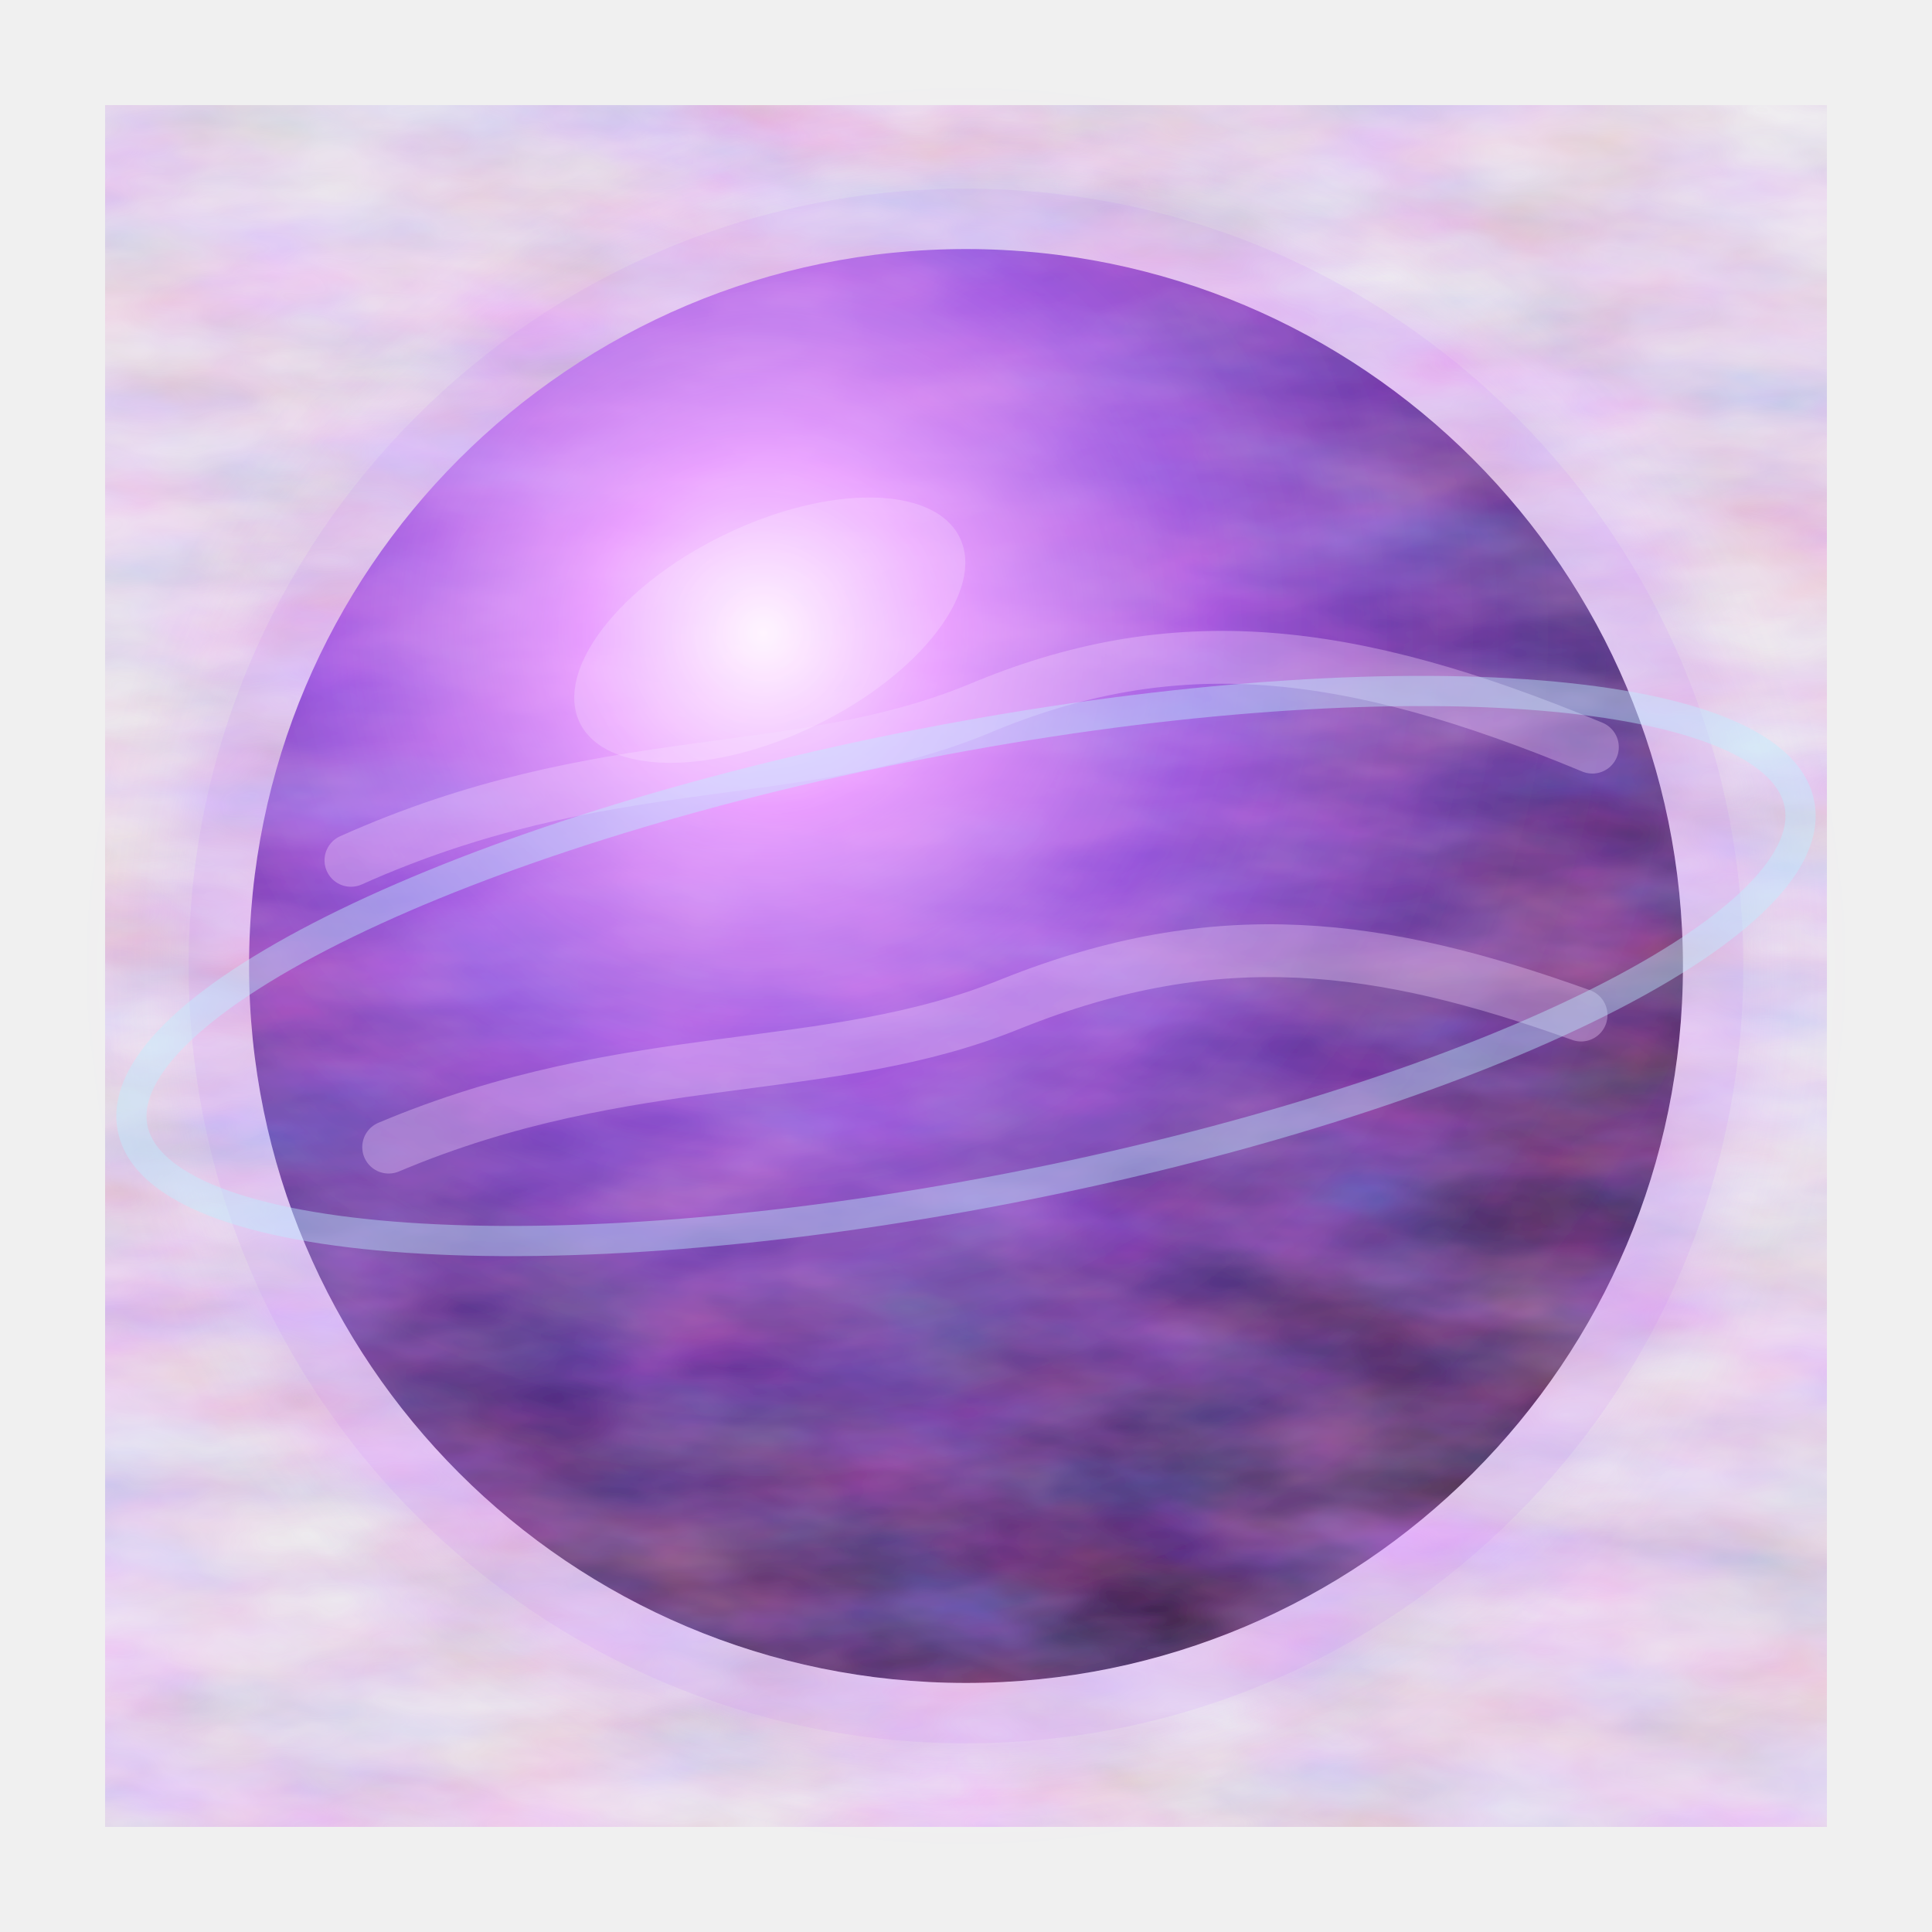
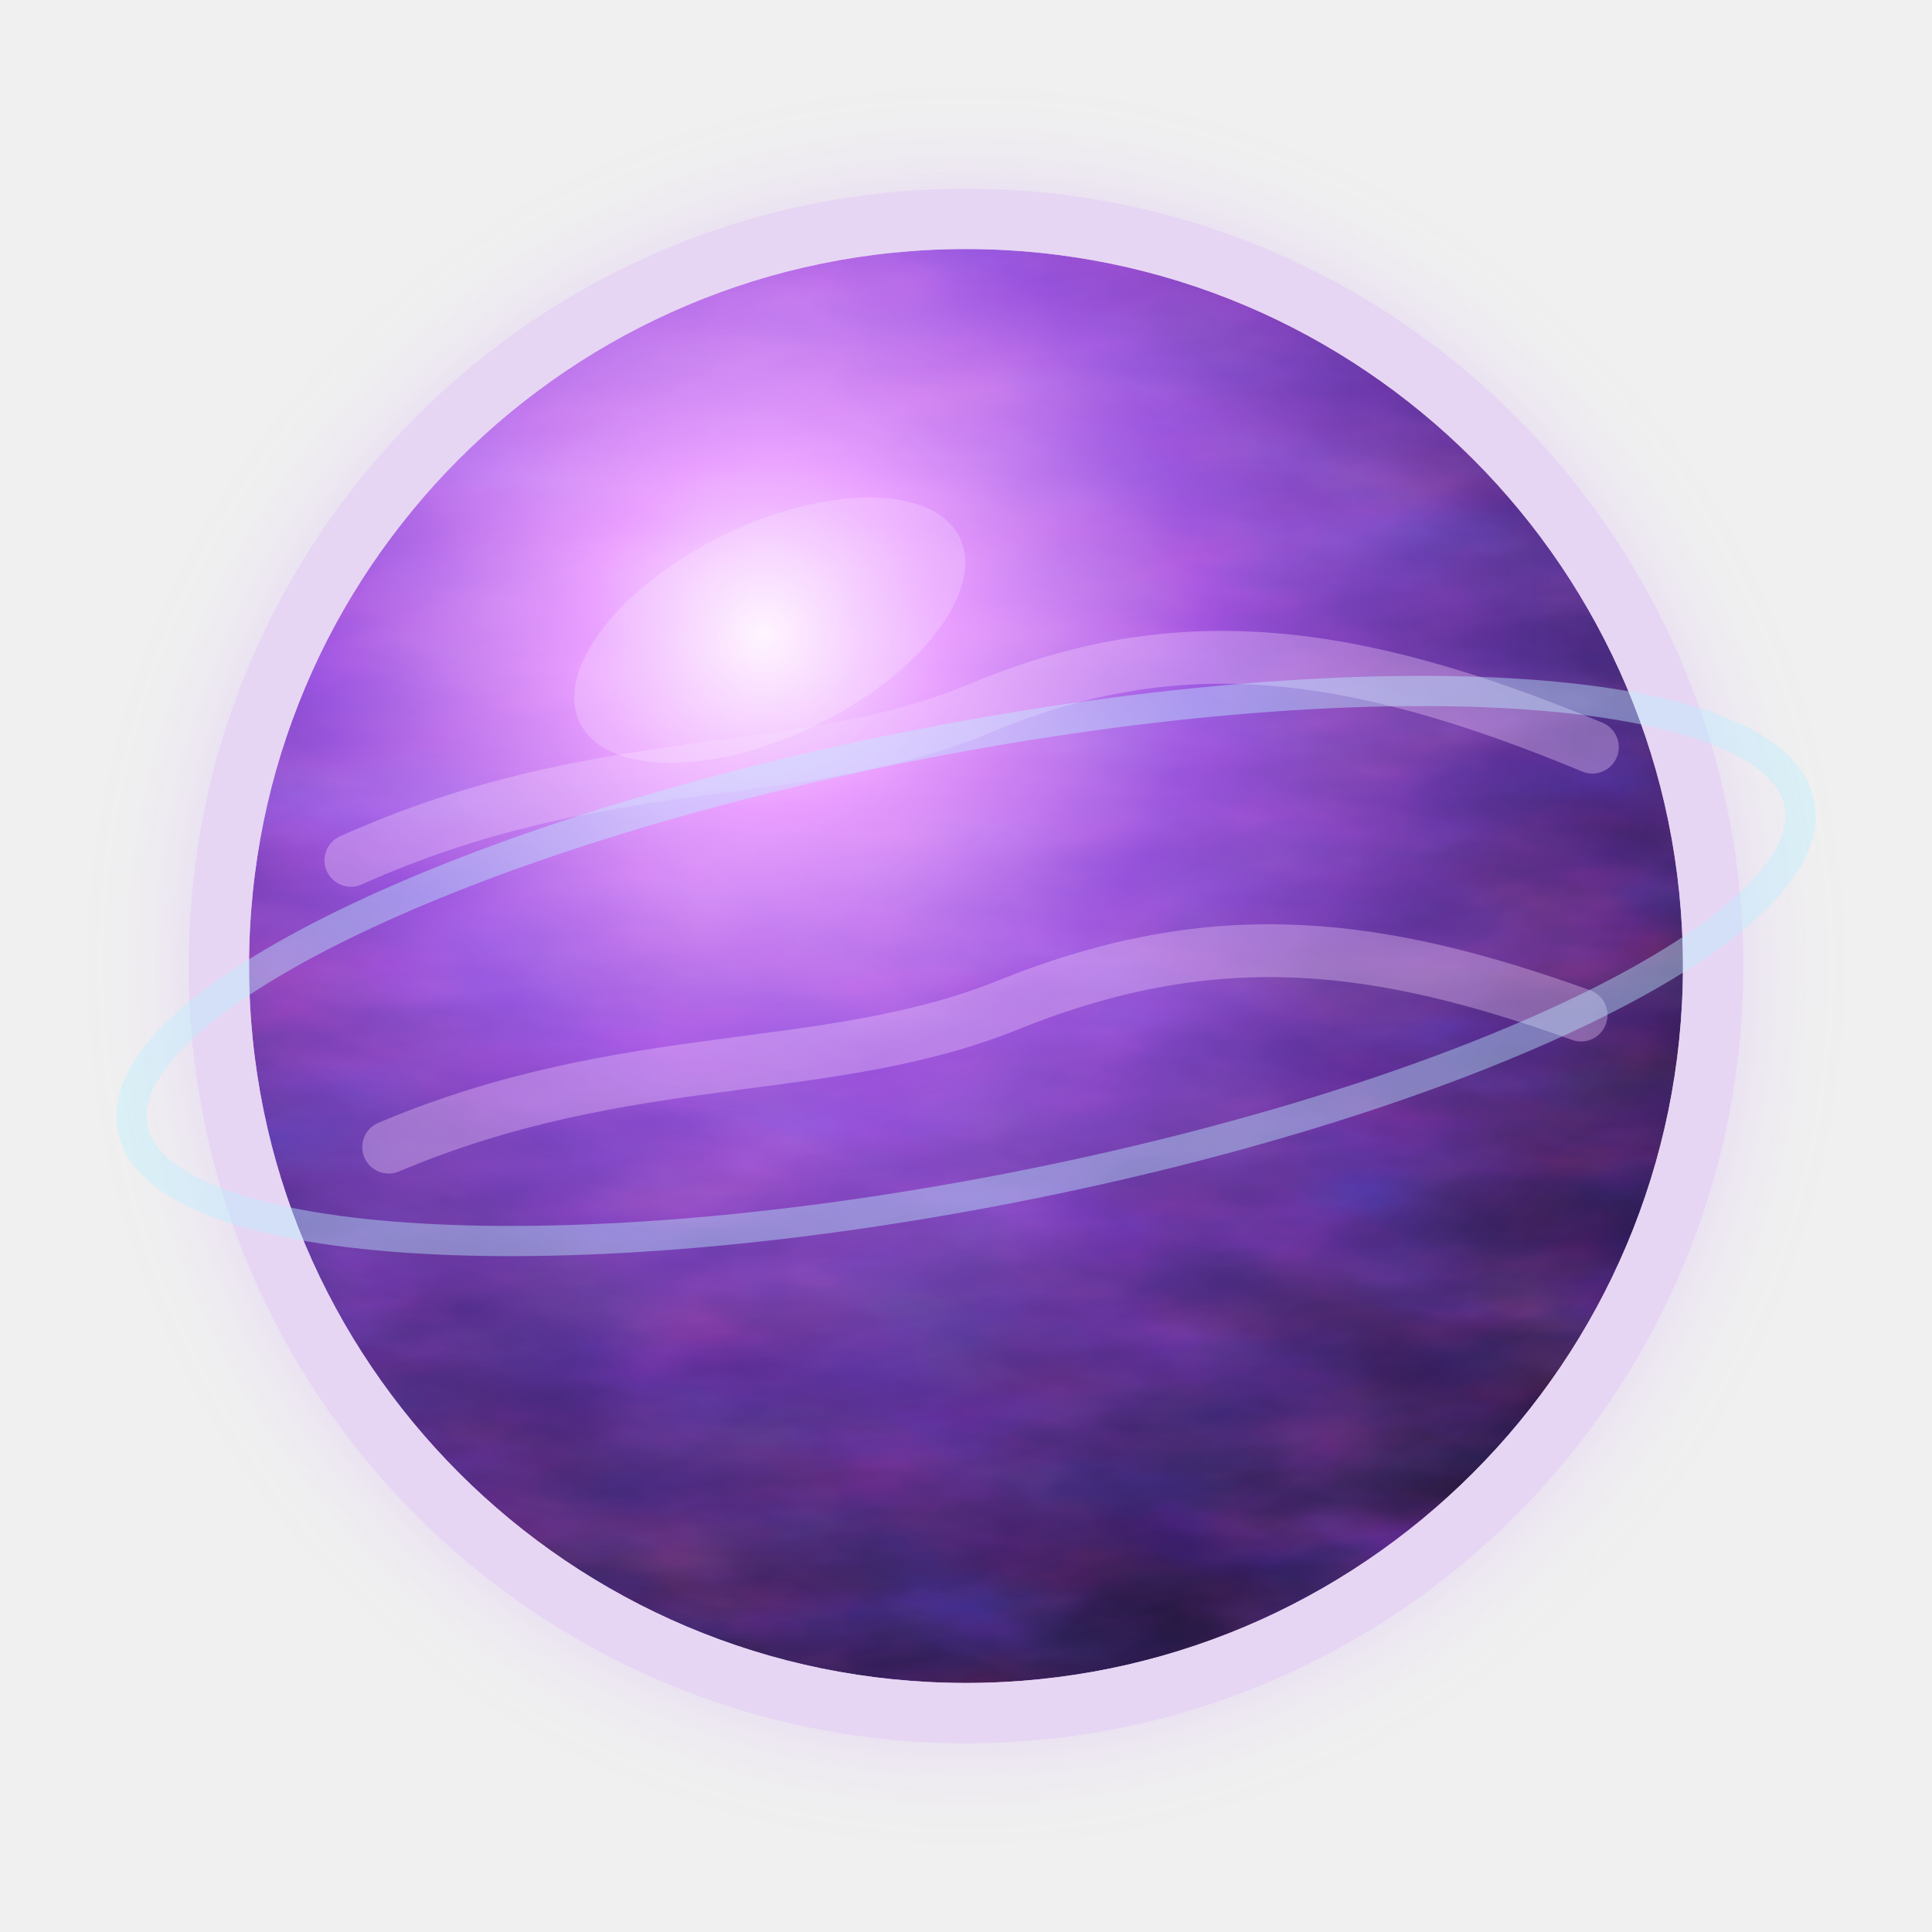
<svg xmlns="http://www.w3.org/2000/svg" viewBox="0 0 512 512">
  <defs>
    <radialGradient id="p" cx="36%" cy="27%" r="76%">
      <stop stop-color="#fff2ff" />
      <stop offset=".16" stop-color="#e79cff" />
      <stop offset=".4" stop-color="#8f4fd8" />
      <stop offset=".68" stop-color="#4b2b86" />
      <stop offset="1" stop-color="#171332" />
    </radialGradient>
-     <filter id="tex">
+     <filter id="tex" x="-5%" y="-5%" width="110%" height="110%" color-interpolation-filters="sRGB">
      <feTurbulence type="fractalNoise" baseFrequency=".018 .045" numOctaves="4" seed="27" result="n" />
      <feColorMatrix in="n" values=".8 0 0 0 .15 0 .3 0 0 .05 0 0 1 0 .2 0 0 0 .5 0" result="c" />
-       <feBlend in="SourceGraphic" in2="c" mode="screen" />
+       <feBlend in="SourceGraphic" in2="c" mode="screen" result="blend" />
+       <feComposite in="blend" in2="SourceAlpha" operator="in" />
    </filter>
    <filter id="g" x="-60%" y="-60%" width="220%" height="220%">
      <feGaussianBlur stdDeviation="13" result="b" />
      <feMerge>
        <feMergeNode in="b" />
        <feMergeNode in="SourceGraphic" />
      </feMerge>
    </filter>
  </defs>
  <circle cx="256" cy="256" r="206" fill="#bc70ff" opacity=".2" filter="url(#g)" />
  <circle cx="256" cy="256" r="190" fill="url(#p)" filter="url(#tex)" />
  <path d="M93 228c67-30 117-20 166-40 52-22 98-17 163 10M103 304c64-27 116-18 165-38 55-22 98-16 151 3" fill="none" stroke="#f5d8ff" stroke-opacity=".34" stroke-width="14" stroke-linecap="round" />
  <ellipse cx="204" cy="167" rx="56" ry="28" fill="#fff" opacity=".2" transform="rotate(-26 204 167)" />
  <ellipse cx="256" cy="256" rx="225" ry="60" fill="none" stroke="#bcefff" stroke-opacity=".42" stroke-width="8" transform="rotate(-11 256 256)" />
</svg>
